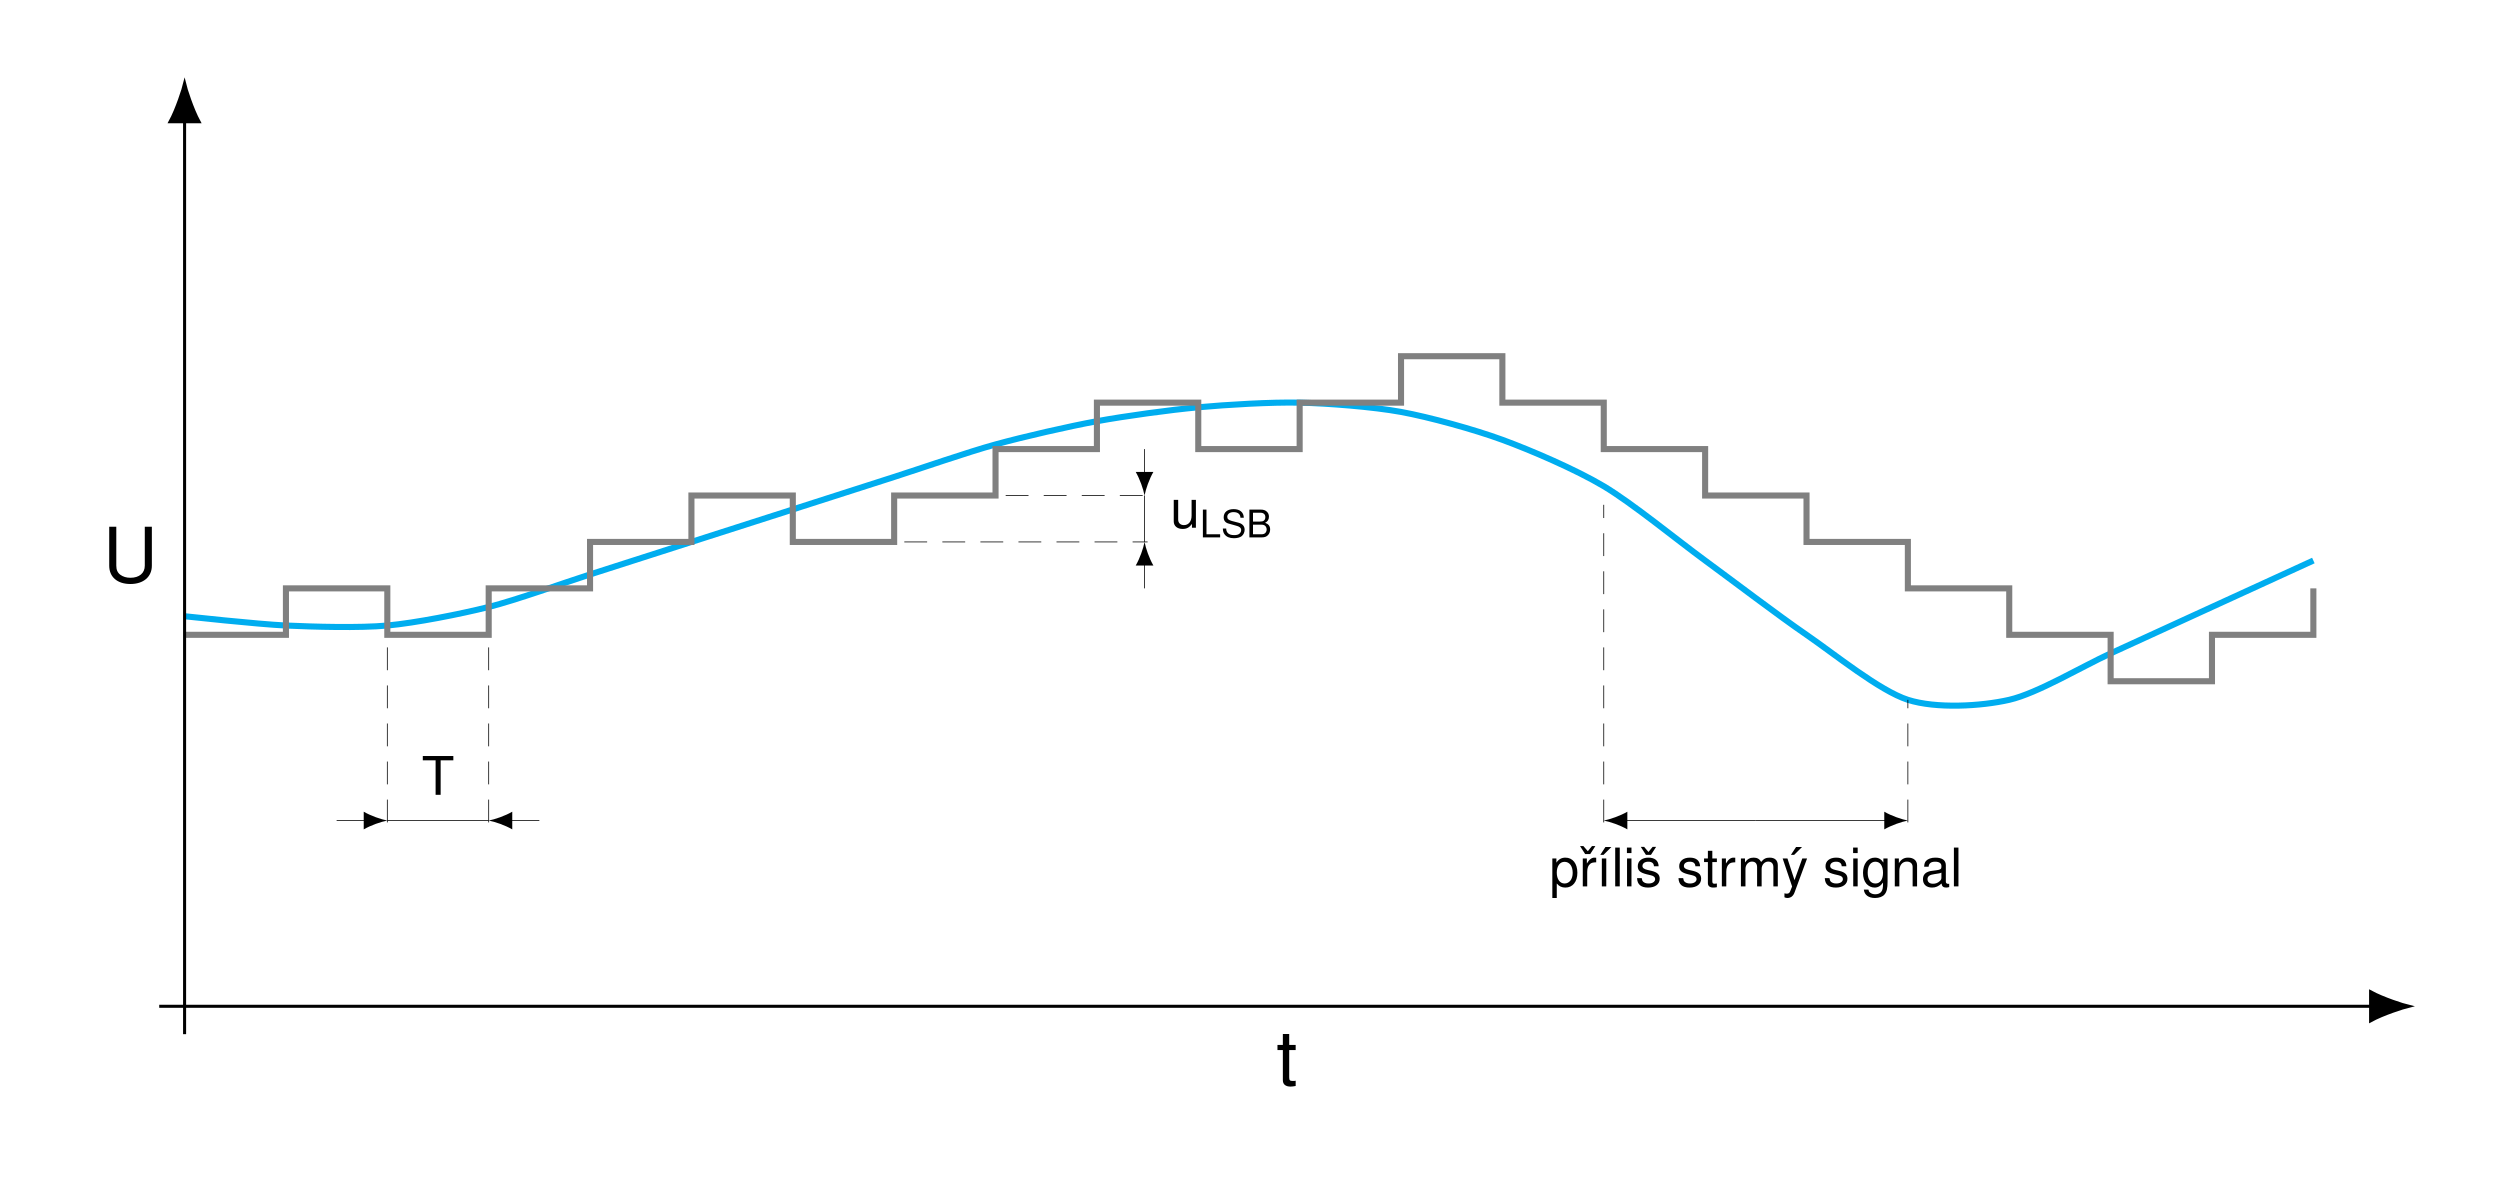
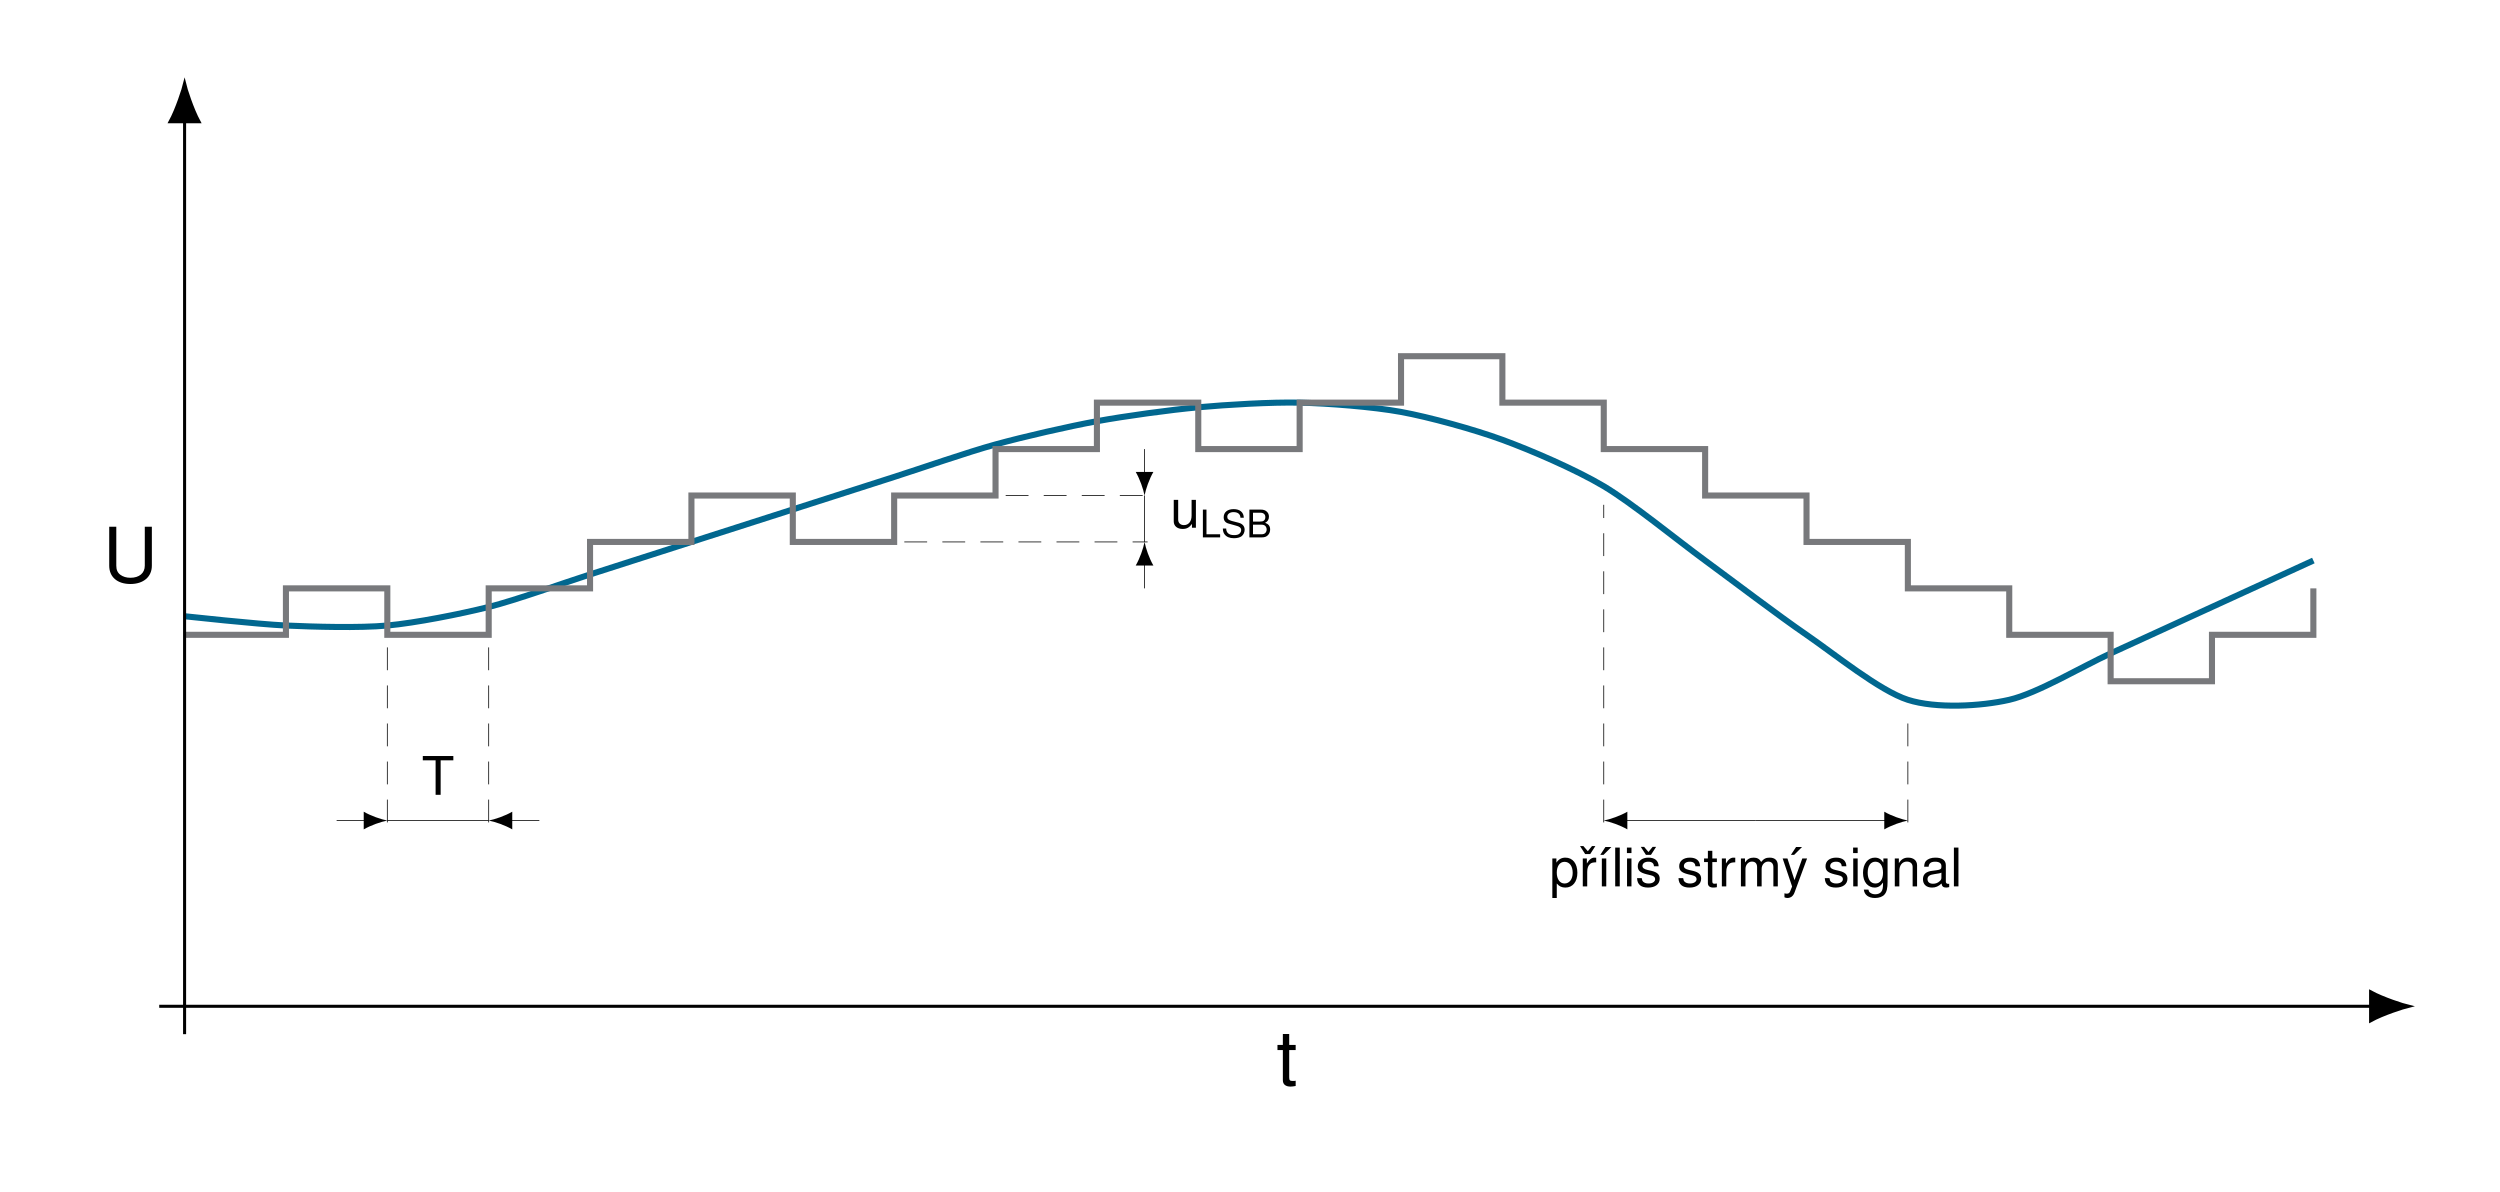
<svg xmlns="http://www.w3.org/2000/svg" xmlns:xlink="http://www.w3.org/1999/xlink" width="326.163" height="155.438" viewBox="0 0 326.163 155.438">
  <defs>
    <g>
      <g id="glyph-0-0">
        <path d="M 2.469 -4.5 L 4.125 -4.5 L 4.125 -5.062 L 0.141 -5.062 L 0.141 -4.5 L 1.812 -4.5 L 1.812 0 L 2.469 0 Z M 2.469 -4.5 " />
      </g>
      <g id="glyph-0-1">
        <path d="M 3.344 0 L 3.344 -3.641 L 2.781 -3.641 L 2.781 -1.578 C 2.781 -0.828 2.391 -0.344 1.781 -0.344 C 1.328 -0.344 1.031 -0.625 1.031 -1.062 L 1.031 -3.641 L 0.453 -3.641 L 0.453 -0.828 C 0.453 -0.234 0.906 0.156 1.609 0.156 C 2.156 0.156 2.484 -0.031 2.828 -0.5 L 2.828 0 Z M 3.344 0 " />
      </g>
      <g id="glyph-0-2">
        <path d="M 0.375 1.516 L 0.953 1.516 L 0.953 -0.375 C 1.266 0 1.609 0.156 2.078 0.156 C 3.016 0.156 3.641 -0.594 3.641 -1.766 C 3.641 -2.984 3.031 -3.75 2.078 -3.75 C 1.578 -3.75 1.188 -3.531 0.906 -3.094 L 0.906 -3.641 L 0.375 -3.641 Z M 1.969 -3.203 C 2.609 -3.203 3.031 -2.641 3.031 -1.766 C 3.031 -0.953 2.609 -0.375 1.969 -0.375 C 1.359 -0.375 0.953 -0.938 0.953 -1.797 C 0.953 -2.656 1.359 -3.203 1.969 -3.203 Z M 1.969 -3.203 " />
      </g>
      <g id="glyph-0-3">
        <path d="M 1.453 -4.109 L 2.125 -5.156 L 1.688 -5.156 L 1.141 -4.484 L 0.562 -5.156 L 0.125 -5.156 L 0.797 -4.109 Z M 1.453 -4.109 " />
      </g>
      <g id="glyph-0-4">
        <path d="M 0.484 -3.641 L 0.484 0 L 1.062 0 L 1.062 -1.891 C 1.062 -2.406 1.203 -2.75 1.469 -2.953 C 1.656 -3.094 1.828 -3.125 2.234 -3.141 L 2.234 -3.734 C 2.141 -3.734 2.094 -3.75 2.016 -3.75 C 1.641 -3.75 1.344 -3.531 1.016 -2.984 L 1.016 -3.641 Z M 0.484 -3.641 " />
      </g>
      <g id="glyph-0-5">
        <path d="M 1.234 -3.641 L 0.656 -3.641 L 0.656 0 L 1.234 0 Z M 1.125 -5.141 L 0.453 -4.109 L 0.875 -4.109 L 1.906 -5.141 Z M 1.125 -5.141 " />
      </g>
      <g id="glyph-0-6">
        <path d="M 1.062 -5.062 L 0.469 -5.062 L 0.469 0 L 1.062 0 Z M 1.062 -5.062 " />
      </g>
      <g id="glyph-0-7">
        <path d="M 1.047 -3.641 L 0.469 -3.641 L 0.469 0 L 1.047 0 Z M 1.047 -5.062 L 0.453 -5.062 L 0.453 -4.344 L 1.047 -4.344 Z M 1.047 -5.062 " />
      </g>
      <g id="glyph-0-8">
        <path d="M 3.047 -2.625 C 3.031 -3.344 2.562 -3.75 1.719 -3.75 C 0.875 -3.75 0.328 -3.312 0.328 -2.641 C 0.328 -2.062 0.625 -1.797 1.484 -1.578 L 2.016 -1.453 C 2.422 -1.359 2.594 -1.203 2.594 -0.953 C 2.594 -0.609 2.25 -0.375 1.734 -0.375 C 1.422 -0.375 1.156 -0.469 1.016 -0.625 C 0.922 -0.719 0.891 -0.828 0.844 -1.078 L 0.234 -1.078 C 0.266 -0.25 0.734 0.156 1.688 0.156 C 2.609 0.156 3.188 -0.297 3.188 -1 C 3.188 -1.531 2.891 -1.828 2.156 -2.016 L 1.609 -2.141 C 1.141 -2.25 0.938 -2.406 0.938 -2.656 C 0.938 -3 1.234 -3.219 1.703 -3.219 C 2.172 -3.219 2.422 -3.016 2.438 -2.625 Z M 2.047 -4.109 L 2.719 -5.156 L 2.266 -5.156 L 1.719 -4.484 L 1.156 -5.156 L 0.719 -5.156 L 1.391 -4.109 Z M 2.047 -4.109 " />
      </g>
      <g id="glyph-0-9">
        <path d="M 3.047 -2.625 C 3.031 -3.344 2.562 -3.75 1.719 -3.75 C 0.875 -3.75 0.328 -3.312 0.328 -2.641 C 0.328 -2.062 0.625 -1.797 1.484 -1.578 L 2.016 -1.453 C 2.422 -1.359 2.594 -1.203 2.594 -0.953 C 2.594 -0.609 2.25 -0.375 1.734 -0.375 C 1.422 -0.375 1.156 -0.469 1.016 -0.625 C 0.922 -0.719 0.891 -0.828 0.844 -1.078 L 0.234 -1.078 C 0.266 -0.25 0.734 0.156 1.688 0.156 C 2.609 0.156 3.188 -0.297 3.188 -1 C 3.188 -1.531 2.891 -1.828 2.156 -2.016 L 1.609 -2.141 C 1.141 -2.25 0.938 -2.406 0.938 -2.656 C 0.938 -3 1.234 -3.219 1.703 -3.219 C 2.172 -3.219 2.422 -3.016 2.438 -2.625 Z M 3.047 -2.625 " />
      </g>
      <g id="glyph-0-10">
        <path d="M 1.766 -3.641 L 1.172 -3.641 L 1.172 -4.641 L 0.594 -4.641 L 0.594 -3.641 L 0.094 -3.641 L 0.094 -3.172 L 0.594 -3.172 L 0.594 -0.422 C 0.594 -0.047 0.844 0.156 1.297 0.156 C 1.438 0.156 1.578 0.141 1.766 0.109 L 1.766 -0.375 C 1.688 -0.359 1.594 -0.344 1.484 -0.344 C 1.234 -0.344 1.172 -0.422 1.172 -0.672 L 1.172 -3.172 L 1.766 -3.172 Z M 1.766 -3.641 " />
      </g>
      <g id="glyph-0-11">
        <path d="M 0.484 -3.641 L 0.484 0 L 1.078 0 L 1.078 -2.281 C 1.078 -2.812 1.453 -3.234 1.922 -3.234 C 2.359 -3.234 2.594 -2.969 2.594 -2.516 L 2.594 0 L 3.188 0 L 3.188 -2.281 C 3.188 -2.812 3.562 -3.234 4.047 -3.234 C 4.469 -3.234 4.719 -2.969 4.719 -2.516 L 4.719 0 L 5.297 0 L 5.297 -2.734 C 5.297 -3.391 4.922 -3.75 4.234 -3.75 C 3.75 -3.75 3.469 -3.609 3.125 -3.188 C 2.906 -3.578 2.609 -3.75 2.141 -3.75 C 1.656 -3.75 1.328 -3.562 1.016 -3.125 L 1.016 -3.641 Z M 0.484 -3.641 " />
      </g>
      <g id="glyph-0-12">
        <path d="M 2.703 -3.641 L 1.688 -0.812 L 0.766 -3.641 L 0.141 -3.641 L 1.375 0.016 L 1.141 0.594 C 1.062 0.844 0.922 0.953 0.688 0.953 C 0.594 0.953 0.5 0.938 0.375 0.906 L 0.375 1.422 C 0.5 1.484 0.609 1.516 0.766 1.516 C 0.953 1.516 1.156 1.453 1.312 1.344 C 1.484 1.203 1.594 1.062 1.703 0.766 L 3.328 -3.641 Z M 1.891 -5.141 L 1.219 -4.109 L 1.641 -4.109 L 2.672 -5.141 Z M 1.891 -5.141 " />
      </g>
      <g id="glyph-0-13">
        <path d="M 2.859 -3.641 L 2.859 -3.109 C 2.578 -3.547 2.219 -3.75 1.75 -3.75 C 0.828 -3.75 0.203 -2.938 0.203 -1.766 C 0.203 -1.156 0.359 -0.672 0.656 -0.328 C 0.938 -0.016 1.328 0.156 1.703 0.156 C 2.156 0.156 2.484 -0.031 2.812 -0.5 L 2.812 -0.312 C 2.812 0.188 2.75 0.484 2.594 0.688 C 2.453 0.906 2.156 1.031 1.797 1.031 C 1.531 1.031 1.297 0.953 1.141 0.828 C 1 0.734 0.953 0.625 0.906 0.422 L 0.312 0.422 C 0.375 1.109 0.922 1.516 1.766 1.516 C 2.312 1.516 2.781 1.344 3.016 1.047 C 3.297 0.719 3.406 0.25 3.406 -0.594 L 3.406 -3.641 Z M 1.812 -3.219 C 2.438 -3.219 2.812 -2.688 2.812 -1.766 C 2.812 -0.906 2.438 -0.375 1.828 -0.375 C 1.188 -0.375 0.812 -0.906 0.812 -1.797 C 0.812 -2.672 1.203 -3.219 1.812 -3.219 Z M 1.812 -3.219 " />
      </g>
      <g id="glyph-0-14">
        <path d="M 0.484 -3.641 L 0.484 0 L 1.078 0 L 1.078 -2.016 C 1.078 -2.75 1.453 -3.234 2.062 -3.234 C 2.516 -3.234 2.812 -2.969 2.812 -2.531 L 2.812 0 L 3.391 0 L 3.391 -2.75 C 3.391 -3.359 2.938 -3.75 2.234 -3.75 C 1.688 -3.75 1.344 -3.547 1.016 -3.031 L 1.016 -3.641 Z M 0.484 -3.641 " />
      </g>
      <g id="glyph-0-15">
        <path d="M 3.719 -0.344 C 3.656 -0.328 3.625 -0.328 3.594 -0.328 C 3.391 -0.328 3.281 -0.438 3.281 -0.609 L 3.281 -2.75 C 3.281 -3.406 2.812 -3.75 1.906 -3.75 C 1.391 -3.75 0.953 -3.594 0.703 -3.328 C 0.531 -3.141 0.469 -2.922 0.453 -2.562 L 1.031 -2.562 C 1.078 -3.016 1.344 -3.219 1.891 -3.219 C 2.406 -3.219 2.703 -3.016 2.703 -2.672 L 2.703 -2.516 C 2.703 -2.281 2.562 -2.172 2.094 -2.109 C 1.281 -2.016 1.156 -1.984 0.938 -1.891 C 0.5 -1.719 0.297 -1.391 0.297 -0.922 C 0.297 -0.25 0.75 0.156 1.484 0.156 C 1.953 0.156 2.312 0 2.719 -0.375 C 2.766 0 2.953 0.156 3.328 0.156 C 3.438 0.156 3.531 0.141 3.719 0.094 Z M 2.703 -1.141 C 2.703 -0.953 2.656 -0.828 2.469 -0.672 C 2.234 -0.453 1.953 -0.344 1.609 -0.344 C 1.156 -0.344 0.891 -0.562 0.891 -0.938 C 0.891 -1.312 1.156 -1.516 1.766 -1.594 C 2.391 -1.688 2.516 -1.703 2.703 -1.797 Z M 2.703 -1.141 " />
      </g>
      <g id="glyph-1-0">
        <path d="M 0.859 -3.625 L 0.391 -3.625 L 0.391 0 L 2.641 0 L 2.641 -0.406 L 0.859 -0.406 Z M 0.859 -3.625 " />
      </g>
      <g id="glyph-1-1">
        <path d="M 2.969 -2.562 C 2.953 -3.266 2.469 -3.688 1.641 -3.688 C 0.844 -3.688 0.344 -3.281 0.344 -2.625 C 0.344 -2.172 0.578 -1.891 1.062 -1.781 L 1.953 -1.531 C 2.422 -1.422 2.625 -1.234 2.625 -0.953 C 2.625 -0.75 2.516 -0.562 2.359 -0.453 C 2.219 -0.344 2 -0.297 1.703 -0.297 C 1.312 -0.297 1.031 -0.391 0.859 -0.594 C 0.734 -0.75 0.672 -0.922 0.672 -1.156 L 0.234 -1.156 C 0.25 -0.812 0.312 -0.594 0.453 -0.406 C 0.703 -0.062 1.125 0.109 1.672 0.109 C 2.109 0.109 2.453 0.016 2.688 -0.156 C 2.938 -0.359 3.078 -0.688 3.078 -1 C 3.078 -1.438 2.812 -1.766 2.312 -1.906 L 1.406 -2.141 C 0.969 -2.266 0.812 -2.406 0.812 -2.688 C 0.812 -3.047 1.141 -3.297 1.625 -3.297 C 2.203 -3.297 2.516 -3.031 2.531 -2.562 Z M 2.969 -2.562 " />
      </g>
      <g id="glyph-1-2">
        <path d="M 0.391 0 L 2.031 0 C 2.375 0 2.625 -0.094 2.812 -0.297 C 3 -0.484 3.094 -0.75 3.094 -1.031 C 3.094 -1.469 2.891 -1.734 2.438 -1.906 C 2.766 -2.062 2.938 -2.328 2.938 -2.703 C 2.938 -2.969 2.844 -3.203 2.641 -3.375 C 2.453 -3.547 2.219 -3.625 1.859 -3.625 L 0.391 -3.625 Z M 0.859 -2.062 L 0.859 -3.219 L 1.75 -3.219 C 2 -3.219 2.156 -3.188 2.281 -3.078 C 2.406 -2.984 2.469 -2.844 2.469 -2.641 C 2.469 -2.438 2.406 -2.297 2.281 -2.188 C 2.156 -2.094 2 -2.062 1.75 -2.062 Z M 0.859 -0.406 L 0.859 -1.656 L 1.984 -1.656 C 2.203 -1.656 2.359 -1.594 2.469 -1.484 C 2.578 -1.359 2.641 -1.203 2.641 -1.031 C 2.641 -0.859 2.578 -0.703 2.469 -0.578 C 2.359 -0.469 2.203 -0.406 1.984 -0.406 Z M 0.859 -0.406 " />
      </g>
      <g id="glyph-2-0">
        <path d="M 2.516 -5.203 L 1.672 -5.203 L 1.672 -6.625 L 0.844 -6.625 L 0.844 -5.203 L 0.141 -5.203 L 0.141 -4.531 L 0.844 -4.531 L 0.844 -0.594 C 0.844 -0.062 1.203 0.234 1.844 0.234 C 2.047 0.234 2.25 0.203 2.516 0.156 L 2.516 -0.531 C 2.406 -0.5 2.281 -0.5 2.125 -0.5 C 1.766 -0.5 1.672 -0.594 1.672 -0.969 L 1.672 -4.531 L 2.516 -4.531 Z M 2.516 -5.203 " />
      </g>
      <g id="glyph-2-1">
        <path d="M 5.484 -7.234 L 5.484 -2.156 C 5.484 -1.188 4.766 -0.578 3.609 -0.578 C 3.078 -0.578 2.641 -0.719 2.297 -0.969 C 1.938 -1.234 1.766 -1.609 1.766 -2.156 L 1.766 -7.234 L 0.844 -7.234 L 0.844 -2.156 C 0.844 -0.688 1.891 0.234 3.609 0.234 C 5.312 0.234 6.406 -0.703 6.406 -2.156 L 6.406 -7.234 Z M 5.484 -7.234 " />
      </g>
    </g>
  </defs>
-   <path fill="none" stroke-width="0.797" stroke-linecap="butt" stroke-linejoin="miter" stroke="rgb(0%, 67.839%, 93.729%)" stroke-opacity="1" stroke-miterlimit="10" d="M 3.32 54.72 C 3.32 54.72 12.909 53.673 16.59 53.505 C 20.276 53.336 26.18 53.167 29.865 53.505 C 33.546 53.842 39.454 55.01 43.139 55.935 C 46.82 56.864 52.728 59.013 56.41 60.193 C 60.095 61.373 65.999 63.266 69.684 64.45 C 73.369 65.63 79.273 67.524 82.958 68.704 C 86.64 69.884 92.548 71.777 96.229 72.961 C 99.914 74.141 105.822 76.204 109.503 77.215 C 113.188 78.23 119.093 79.583 122.778 80.257 C 126.459 80.931 132.367 81.743 136.048 82.08 C 139.733 82.417 145.641 82.774 149.323 82.688 C 153.008 82.605 158.912 82.147 162.597 81.473 C 166.278 80.798 172.186 79.175 175.867 77.823 C 179.553 76.474 185.461 73.938 189.142 71.746 C 192.827 69.551 198.731 64.717 202.416 62.016 C 206.097 59.318 212.005 54.818 215.691 52.289 C 219.372 49.757 225.28 44.958 228.961 43.778 C 232.646 42.594 238.55 42.931 242.235 43.778 C 245.917 44.621 251.825 48.169 255.51 49.855 C 259.191 51.544 265.099 54.249 268.78 55.935 C 272.465 57.625 282.055 62.016 282.055 62.016 " transform="matrix(0.996397, 0, 0, -0.996397, 20.77403, 134.9212)" />
-   <path fill="none" stroke-width="0.797" stroke-linecap="butt" stroke-linejoin="miter" stroke="rgb(50%, 50%, 50%)" stroke-opacity="1" stroke-miterlimit="10" d="M 3.32 52.289 L 16.59 52.289 L 16.59 58.37 L 29.865 58.37 L 29.865 52.289 L 43.139 52.289 L 43.139 58.37 L 56.41 58.37 L 56.41 64.45 L 69.684 64.45 L 69.684 70.527 L 82.958 70.527 L 82.958 64.45 L 96.229 64.45 L 96.229 70.527 L 109.503 70.527 L 109.503 76.607 L 122.778 76.607 L 122.778 82.688 L 136.048 82.688 L 136.048 76.607 L 149.323 76.607 L 149.323 82.688 L 162.597 82.688 L 162.597 88.768 L 175.867 88.768 L 175.867 82.688 L 189.142 82.688 L 189.142 76.607 L 202.416 76.607 L 202.416 70.527 L 215.691 70.527 L 215.691 64.45 L 228.961 64.45 L 228.961 58.37 L 242.235 58.37 L 242.235 52.289 L 255.51 52.289 L 255.51 46.209 L 268.78 46.209 L 268.78 52.289 L 282.055 52.289 L 282.055 58.37 " transform="matrix(0.996397, 0, 0, -0.996397, 20.77403, 134.9212)" />
+   <path fill="none" stroke-width="0.797" stroke-linecap="butt" stroke-linejoin="miter" stroke="rgb(0.391%, 40.392%, 56.078%)" stroke-opacity="1" stroke-miterlimit="10" d="M 3.32 54.72 C 3.32 54.72 12.909 53.673 16.59 53.505 C 20.276 53.336 26.18 53.167 29.865 53.505 C 33.546 53.842 39.454 55.01 43.139 55.935 C 46.82 56.864 52.728 59.013 56.41 60.193 C 60.095 61.373 65.999 63.266 69.684 64.45 C 73.369 65.63 79.273 67.524 82.958 68.704 C 86.64 69.884 92.548 71.777 96.229 72.961 C 99.914 74.141 105.822 76.204 109.503 77.215 C 113.188 78.23 119.093 79.583 122.778 80.257 C 126.459 80.931 132.367 81.743 136.048 82.08 C 139.733 82.417 145.641 82.774 149.323 82.688 C 153.008 82.605 158.912 82.147 162.597 81.473 C 166.278 80.798 172.186 79.175 175.867 77.823 C 179.553 76.474 185.461 73.938 189.142 71.746 C 192.827 69.551 198.731 64.717 202.416 62.016 C 206.097 59.318 212.005 54.818 215.691 52.289 C 219.372 49.757 225.28 44.958 228.961 43.778 C 232.646 42.594 238.55 42.931 242.235 43.778 C 245.917 44.621 251.825 48.169 255.51 49.855 C 259.191 51.544 265.099 54.249 268.78 55.935 C 272.465 57.625 282.055 62.016 282.055 62.016 " transform="matrix(0.996397, 0, 0, -0.996397, 20.77403, 134.9212)" />
+   <path fill="none" stroke-width="0.797" stroke-linecap="butt" stroke-linejoin="miter" stroke="rgb(47.06%, 47.452%, 48.627%)" stroke-opacity="1" stroke-miterlimit="10" d="M 3.32 52.289 L 16.59 52.289 L 16.59 58.37 L 29.865 58.37 L 29.865 52.289 L 43.139 52.289 L 43.139 58.37 L 56.41 58.37 L 56.41 64.45 L 69.684 64.45 L 69.684 70.527 L 82.958 70.527 L 82.958 64.45 L 96.229 64.45 L 96.229 70.527 L 109.503 70.527 L 109.503 76.607 L 122.778 76.607 L 122.778 82.688 L 136.048 82.688 L 136.048 76.607 L 149.323 76.607 L 149.323 82.688 L 162.597 82.688 L 162.597 88.768 L 175.867 88.768 L 175.867 82.688 L 189.142 82.688 L 189.142 76.607 L 202.416 76.607 L 202.416 70.527 L 215.691 70.527 L 215.691 64.45 L 228.961 64.45 L 228.961 58.37 L 242.235 58.37 L 242.235 52.289 L 255.51 52.289 L 255.51 46.209 L 268.78 46.209 L 268.78 52.289 L 282.055 52.289 L 282.055 58.37 " transform="matrix(0.996397, 0, 0, -0.996397, 20.77403, 134.9212)" />
  <path fill="none" stroke-width="0.1" stroke-linecap="butt" stroke-linejoin="miter" stroke="rgb(0%, 0%, 0%)" stroke-opacity="1" stroke-dasharray="2.989 1.993" stroke-miterlimit="10" d="M 29.865 27.724 L 29.865 51.56 " transform="matrix(0.996397, 0, 0, -0.996397, 20.77403, 134.9212)" />
  <path fill="none" stroke-width="0.1" stroke-linecap="butt" stroke-linejoin="miter" stroke="rgb(0%, 0%, 0%)" stroke-opacity="1" stroke-dasharray="2.989 1.993" stroke-miterlimit="10" d="M 43.139 27.724 L 43.139 51.56 " transform="matrix(0.996397, 0, 0, -0.996397, 20.77403, 134.9212)" />
  <path fill="none" stroke-width="0.1" stroke-linecap="butt" stroke-linejoin="miter" stroke="rgb(0%, 0%, 0%)" stroke-opacity="1" stroke-miterlimit="10" d="M 23.228 27.967 L 27.085 27.967 " transform="matrix(0.996397, 0, 0, -0.996397, 20.77403, 134.9212)" />
  <path fill-rule="nonzero" fill="rgb(0%, 0%, 0%)" fill-opacity="1" d="M 50.531 107.055 C 49.711 106.898 48.375 106.438 47.453 105.898 L 47.453 108.207 C 48.375 107.668 49.711 107.207 50.531 107.055 " />
  <path fill="none" stroke-width="0.1" stroke-linecap="butt" stroke-linejoin="miter" stroke="rgb(0%, 0%, 0%)" stroke-opacity="1" stroke-miterlimit="10" d="M 49.772 27.967 L 45.919 27.967 " transform="matrix(0.996397, 0, 0, -0.996397, 20.77403, 134.9212)" />
  <path fill-rule="nonzero" fill="rgb(0%, 0%, 0%)" fill-opacity="1" d="M 63.758 107.055 C 64.578 107.207 65.91 107.668 66.832 108.207 L 66.832 105.898 C 65.91 106.438 64.578 106.898 63.758 107.055 " />
  <path fill="none" stroke-width="0.1" stroke-linecap="butt" stroke-linejoin="miter" stroke="rgb(0%, 0%, 0%)" stroke-opacity="1" stroke-miterlimit="10" d="M 29.865 27.967 L 43.139 27.967 " transform="matrix(0.996397, 0, 0, -0.996397, 20.77403, 134.9212)" />
  <g fill="rgb(0%, 0%, 0%)" fill-opacity="1">
    <use xlink:href="#glyph-0-0" x="55.02" y="103.696" />
  </g>
  <path fill="none" stroke-width="0.1" stroke-linecap="butt" stroke-linejoin="miter" stroke="rgb(0%, 0%, 0%)" stroke-opacity="1" stroke-dasharray="2.989 1.993" stroke-miterlimit="10" d="M 97.558 64.45 L 129.415 64.45 " transform="matrix(0.996397, 0, 0, -0.996397, 20.77403, 134.9212)" />
  <path fill="none" stroke-width="0.1" stroke-linecap="butt" stroke-linejoin="miter" stroke="rgb(0%, 0%, 0%)" stroke-opacity="1" stroke-dasharray="2.989 1.993" stroke-miterlimit="10" d="M 110.832 70.527 L 129.415 70.527 " transform="matrix(0.996397, 0, 0, -0.996397, 20.77403, 134.9212)" />
  <path fill="none" stroke-width="0.1" stroke-linecap="butt" stroke-linejoin="miter" stroke="rgb(0%, 0%, 0%)" stroke-opacity="1" stroke-miterlimit="10" d="M 129.015 76.607 L 129.015 73.306 " transform="matrix(0.996397, 0, 0, -0.996397, 20.77403, 134.9212)" />
  <path fill-rule="nonzero" fill="rgb(0%, 0%, 0%)" fill-opacity="1" d="M 149.324 64.648 C 149.477 63.828 149.941 62.492 150.477 61.57 L 148.172 61.57 C 148.707 62.492 149.172 63.828 149.324 64.648 " />
  <path fill="none" stroke-width="0.1" stroke-linecap="butt" stroke-linejoin="miter" stroke="rgb(0%, 0%, 0%)" stroke-opacity="1" stroke-miterlimit="10" d="M 129.015 58.37 L 129.015 61.667 " transform="matrix(0.996397, 0, 0, -0.996397, 20.77403, 134.9212)" />
  <path fill-rule="nonzero" fill="rgb(0%, 0%, 0%)" fill-opacity="1" d="M 149.324 70.703 C 149.172 71.527 148.707 72.859 148.172 73.781 L 150.477 73.781 C 149.941 72.859 149.477 71.527 149.324 70.703 " />
  <path fill="none" stroke-width="0.1" stroke-linecap="butt" stroke-linejoin="miter" stroke="rgb(0%, 0%, 0%)" stroke-opacity="1" stroke-miterlimit="10" d="M 129.015 64.45 L 129.015 70.527 " transform="matrix(0.996397, 0, 0, -0.996397, 20.77403, 134.9212)" />
  <g fill="rgb(0%, 0%, 0%)" fill-opacity="1">
    <use xlink:href="#glyph-0-1" x="152.68" y="68.853" />
  </g>
  <g fill="rgb(0%, 0%, 0%)" fill-opacity="1">
    <use xlink:href="#glyph-1-0" x="156.544" y="70.11" />
    <use xlink:href="#glyph-1-1" x="159.304" y="70.11" />
    <use xlink:href="#glyph-1-2" x="162.614" y="70.11" />
  </g>
  <path fill="none" stroke-width="0.1" stroke-linecap="butt" stroke-linejoin="miter" stroke="rgb(0%, 0%, 0%)" stroke-opacity="1" stroke-dasharray="2.989 1.993" stroke-miterlimit="10" d="M 189.142 27.724 L 189.142 69.312 " transform="matrix(0.996397, 0, 0, -0.996397, 20.77403, 134.9212)" />
-   <path fill="none" stroke-width="0.1" stroke-linecap="butt" stroke-linejoin="miter" stroke="rgb(0%, 0%, 0%)" stroke-opacity="1" stroke-dasharray="2.989 1.993" stroke-miterlimit="10" d="M 228.961 27.724 L 228.961 43.778 " transform="matrix(0.996397, 0, 0, -0.996397, 20.77403, 134.9212)" />
+   <path fill="none" stroke-width="0.1" stroke-linecap="butt" stroke-linejoin="miter" stroke="rgb(0%, 0%, 0%)" stroke-opacity="1" stroke-dasharray="2.989 1.993" stroke-miterlimit="10" d="M 228.961 27.724 L 228.961 42.559 " transform="matrix(0.996397, 0, 0, -0.996397, 20.77403, 134.9212)" />
  <path fill="none" stroke-width="0.1" stroke-linecap="butt" stroke-linejoin="miter" stroke="rgb(0%, 0%, 0%)" stroke-opacity="1" stroke-miterlimit="10" d="M 209.053 27.967 L 226.181 27.967 " transform="matrix(0.996397, 0, 0, -0.996397, 20.77403, 134.9212)" />
  <path fill-rule="nonzero" fill="rgb(0%, 0%, 0%)" fill-opacity="1" d="M 248.91 107.055 C 248.09 106.898 246.758 106.438 245.832 105.898 L 245.832 108.207 C 246.758 107.668 248.09 107.207 248.91 107.055 " />
  <path fill="none" stroke-width="0.1" stroke-linecap="butt" stroke-linejoin="miter" stroke="rgb(0%, 0%, 0%)" stroke-opacity="1" stroke-miterlimit="10" d="M 209.053 27.967 L 191.921 27.967 " transform="matrix(0.996397, 0, 0, -0.996397, 20.77403, 134.9212)" />
  <path fill-rule="nonzero" fill="rgb(0%, 0%, 0%)" fill-opacity="1" d="M 209.234 107.055 C 210.055 107.207 211.391 107.668 212.312 108.207 L 212.312 105.898 C 211.391 106.438 210.055 106.898 209.234 107.055 " />
  <g fill="rgb(0%, 0%, 0%)" fill-opacity="1">
    <use xlink:href="#glyph-0-2" x="202.151" y="115.641" />
  </g>
  <g fill="rgb(0%, 0%, 0%)" fill-opacity="1">
    <use xlink:href="#glyph-0-3" x="206.014" y="115.537" />
  </g>
  <g fill="rgb(0%, 0%, 0%)" fill-opacity="1">
    <use xlink:href="#glyph-0-4" x="206.014" y="115.641" />
    <use xlink:href="#glyph-0-5" x="208.328" y="115.641" />
    <use xlink:href="#glyph-0-6" x="210.26" y="115.641" />
    <use xlink:href="#glyph-0-7" x="211.803" y="115.641" />
    <use xlink:href="#glyph-0-8" x="213.345" y="115.641" />
  </g>
  <g fill="rgb(0%, 0%, 0%)" fill-opacity="1">
    <use xlink:href="#glyph-0-9" x="218.751" y="115.641" />
    <use xlink:href="#glyph-0-10" x="222.226" y="115.641" />
    <use xlink:href="#glyph-0-4" x="224.157" y="115.641" />
  </g>
  <g fill="rgb(0%, 0%, 0%)" fill-opacity="1">
    <use xlink:href="#glyph-0-11" x="226.645" y="115.641" />
    <use xlink:href="#glyph-0-12" x="232.433" y="115.641" />
  </g>
  <g fill="rgb(0%, 0%, 0%)" fill-opacity="1">
    <use xlink:href="#glyph-0-9" x="237.839" y="115.641" />
    <use xlink:href="#glyph-0-7" x="241.314" y="115.641" />
    <use xlink:href="#glyph-0-13" x="242.856" y="115.641" />
    <use xlink:href="#glyph-0-14" x="246.72" y="115.641" />
    <use xlink:href="#glyph-0-15" x="250.583" y="115.641" />
    <use xlink:href="#glyph-0-6" x="254.447" y="115.641" />
  </g>
  <path fill="none" stroke-width="0.399" stroke-linecap="butt" stroke-linejoin="miter" stroke="rgb(0%, 0%, 0%)" stroke-opacity="1" stroke-miterlimit="10" d="M -0.001 3.649 L 289.55 3.649 " transform="matrix(0.996397, 0, 0, -0.996397, 20.77403, 134.9212)" />
  <path fill-rule="nonzero" fill="rgb(0%, 0%, 0%)" fill-opacity="1" stroke-width="0.399" stroke-linecap="butt" stroke-linejoin="miter" stroke="rgb(0%, 0%, 0%)" stroke-opacity="1" stroke-miterlimit="10" d="M 4.956 0.001 C 4.349 0.146 1.671 0.985 0.001 1.895 L 0.001 -1.896 C 1.671 -0.983 4.349 -0.148 4.956 0.001 Z M 4.956 0.001 " transform="matrix(0.996397, 0, 0, -0.996397, 309.2801, 131.2863)" />
  <path fill="none" stroke-width="0.399" stroke-linecap="butt" stroke-linejoin="miter" stroke="rgb(0%, 0%, 0%)" stroke-opacity="1" stroke-miterlimit="10" d="M 3.32 -0.001 L 3.32 119.469 " transform="matrix(0.996397, 0, 0, -0.996397, 20.77403, 134.9212)" />
  <path fill-rule="nonzero" fill="rgb(0%, 0%, 0%)" fill-opacity="1" stroke-width="0.399" stroke-linecap="butt" stroke-linejoin="miter" stroke="rgb(0%, 0%, 0%)" stroke-opacity="1" stroke-miterlimit="10" d="M 4.958 -0.002 C 4.346 0.147 1.672 0.982 -0.002 1.896 L -0.002 -1.895 C 1.672 -0.986 4.346 -0.147 4.958 -0.002 Z M 4.958 -0.002 " transform="matrix(0, -0.996397, -0.996397, 0, 24.08035, 15.8813)" />
  <g fill="rgb(0%, 0%, 0%)" fill-opacity="1">
    <use xlink:href="#glyph-2-0" x="166.524" y="141.528" />
  </g>
  <g fill="rgb(0%, 0%, 0%)" fill-opacity="1">
    <use xlink:href="#glyph-2-1" x="13.406" y="75.958" />
  </g>
</svg>
